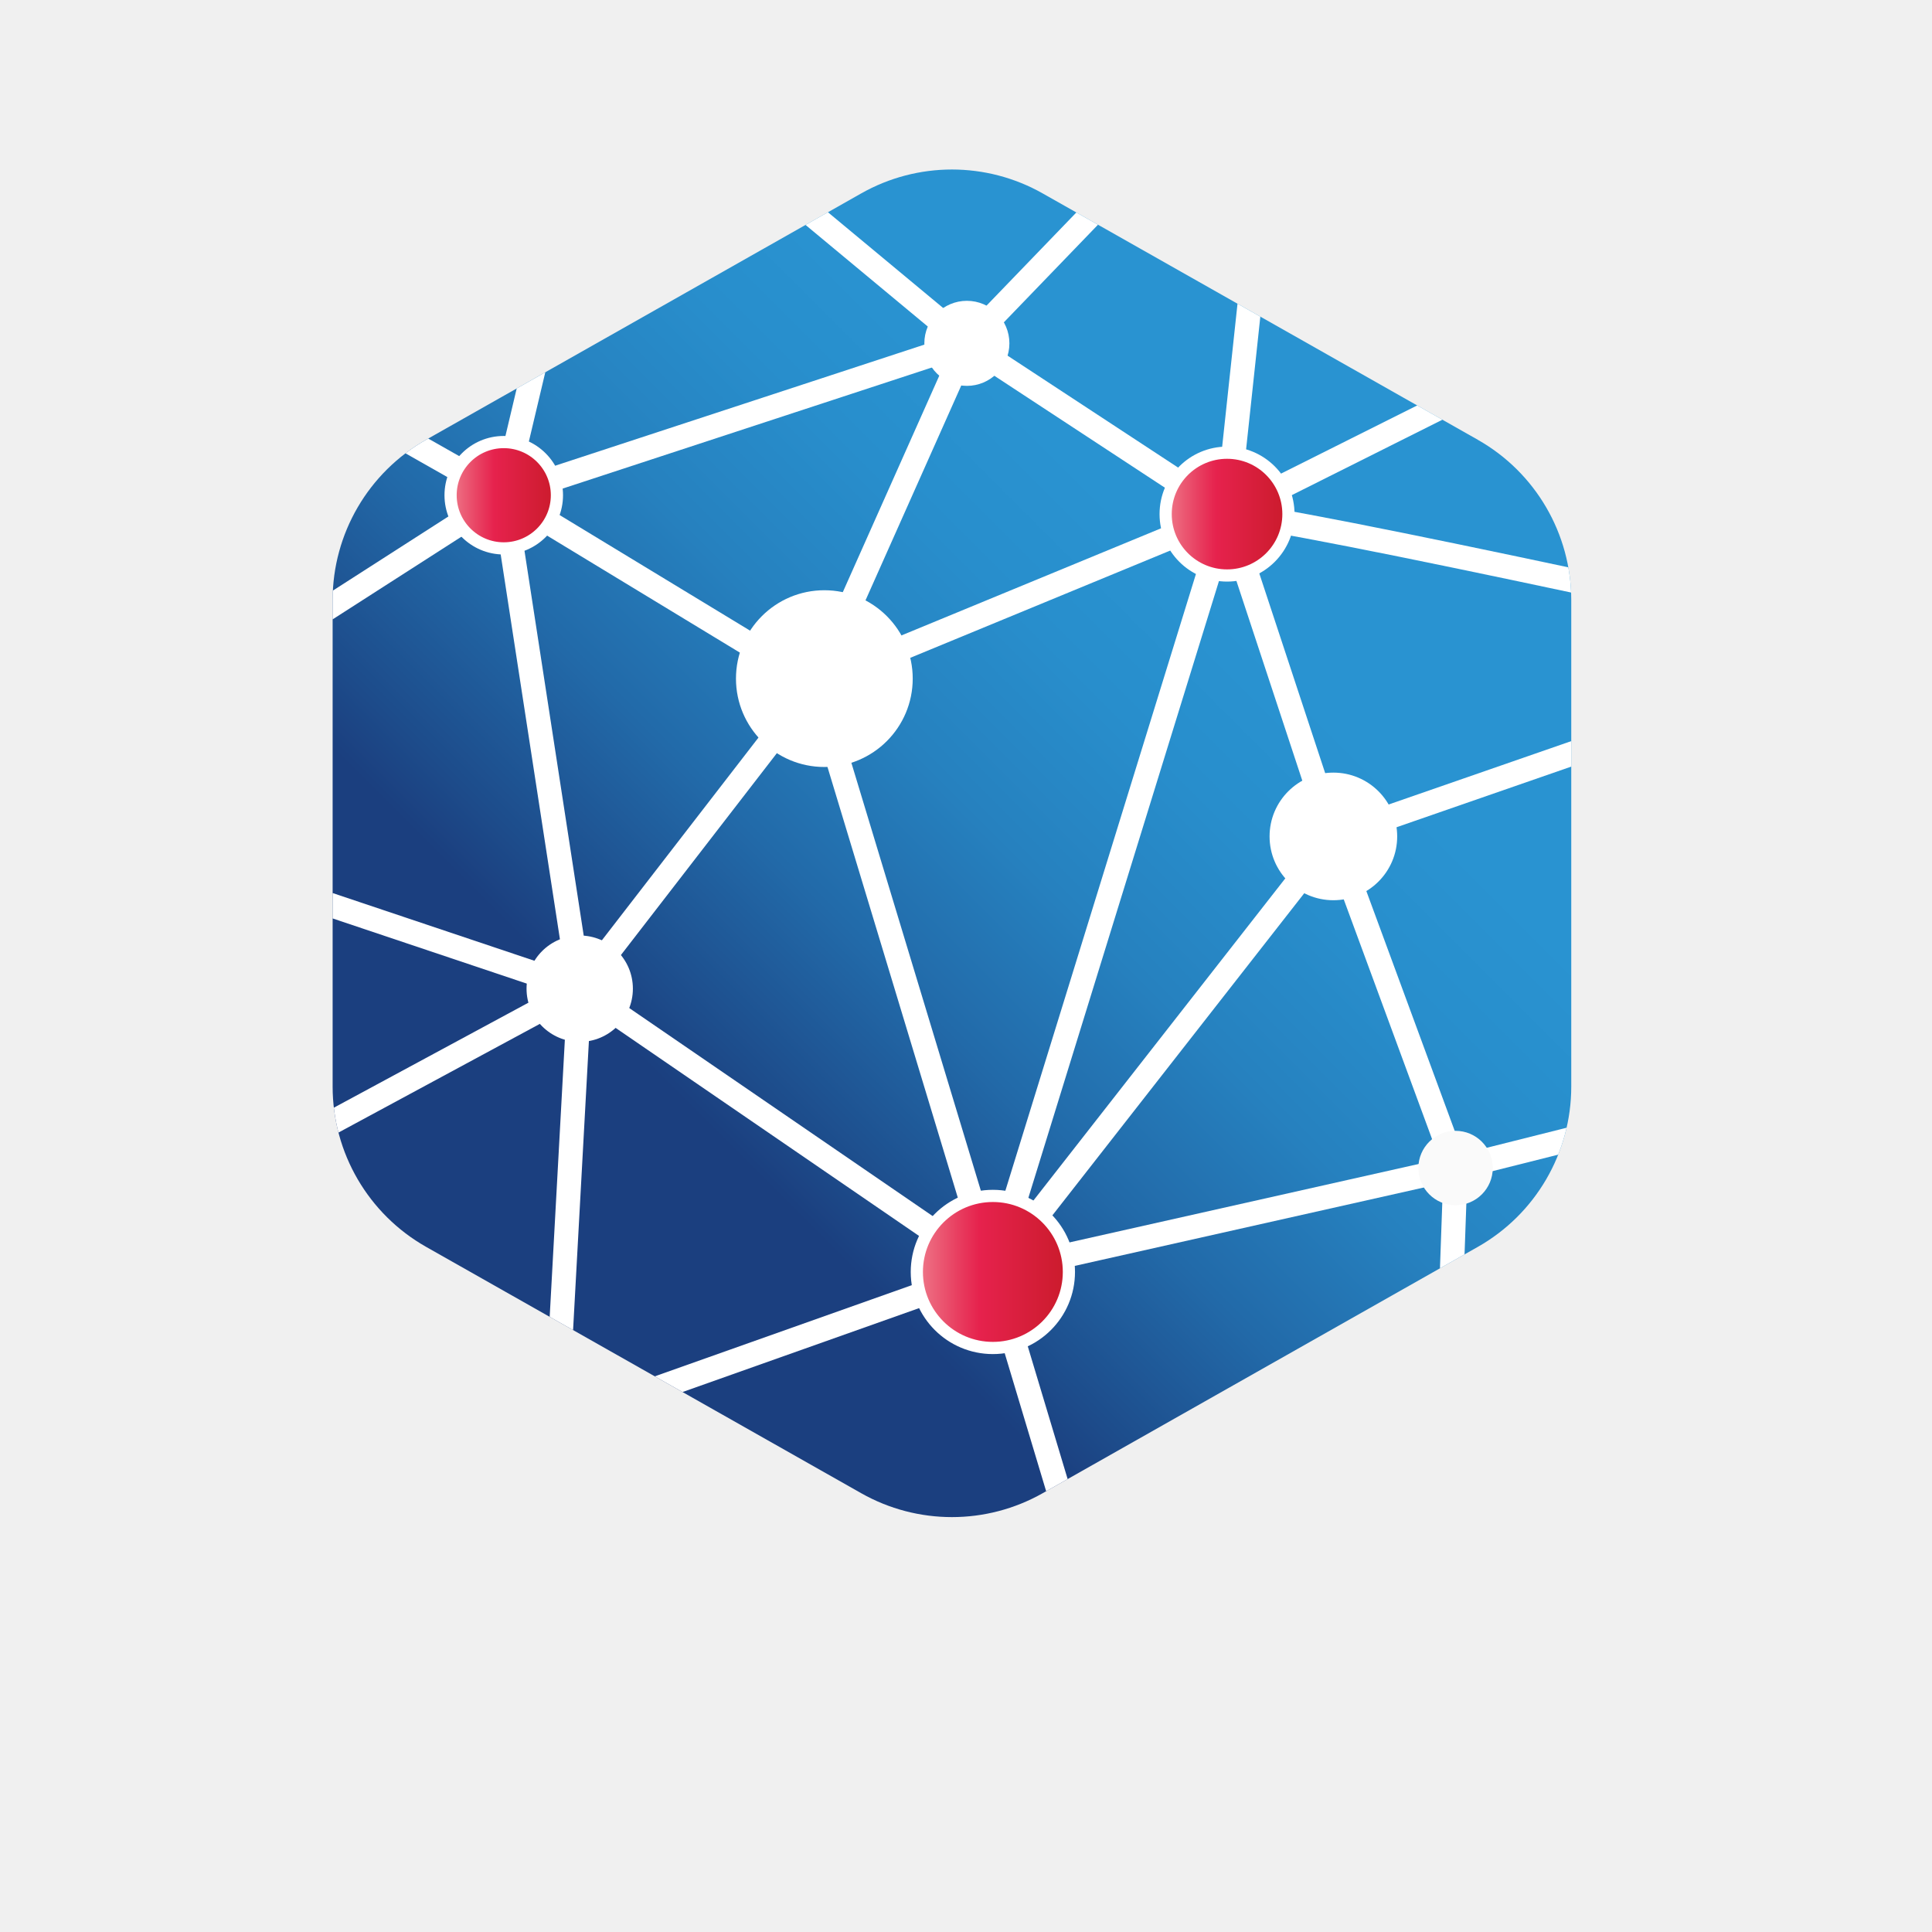
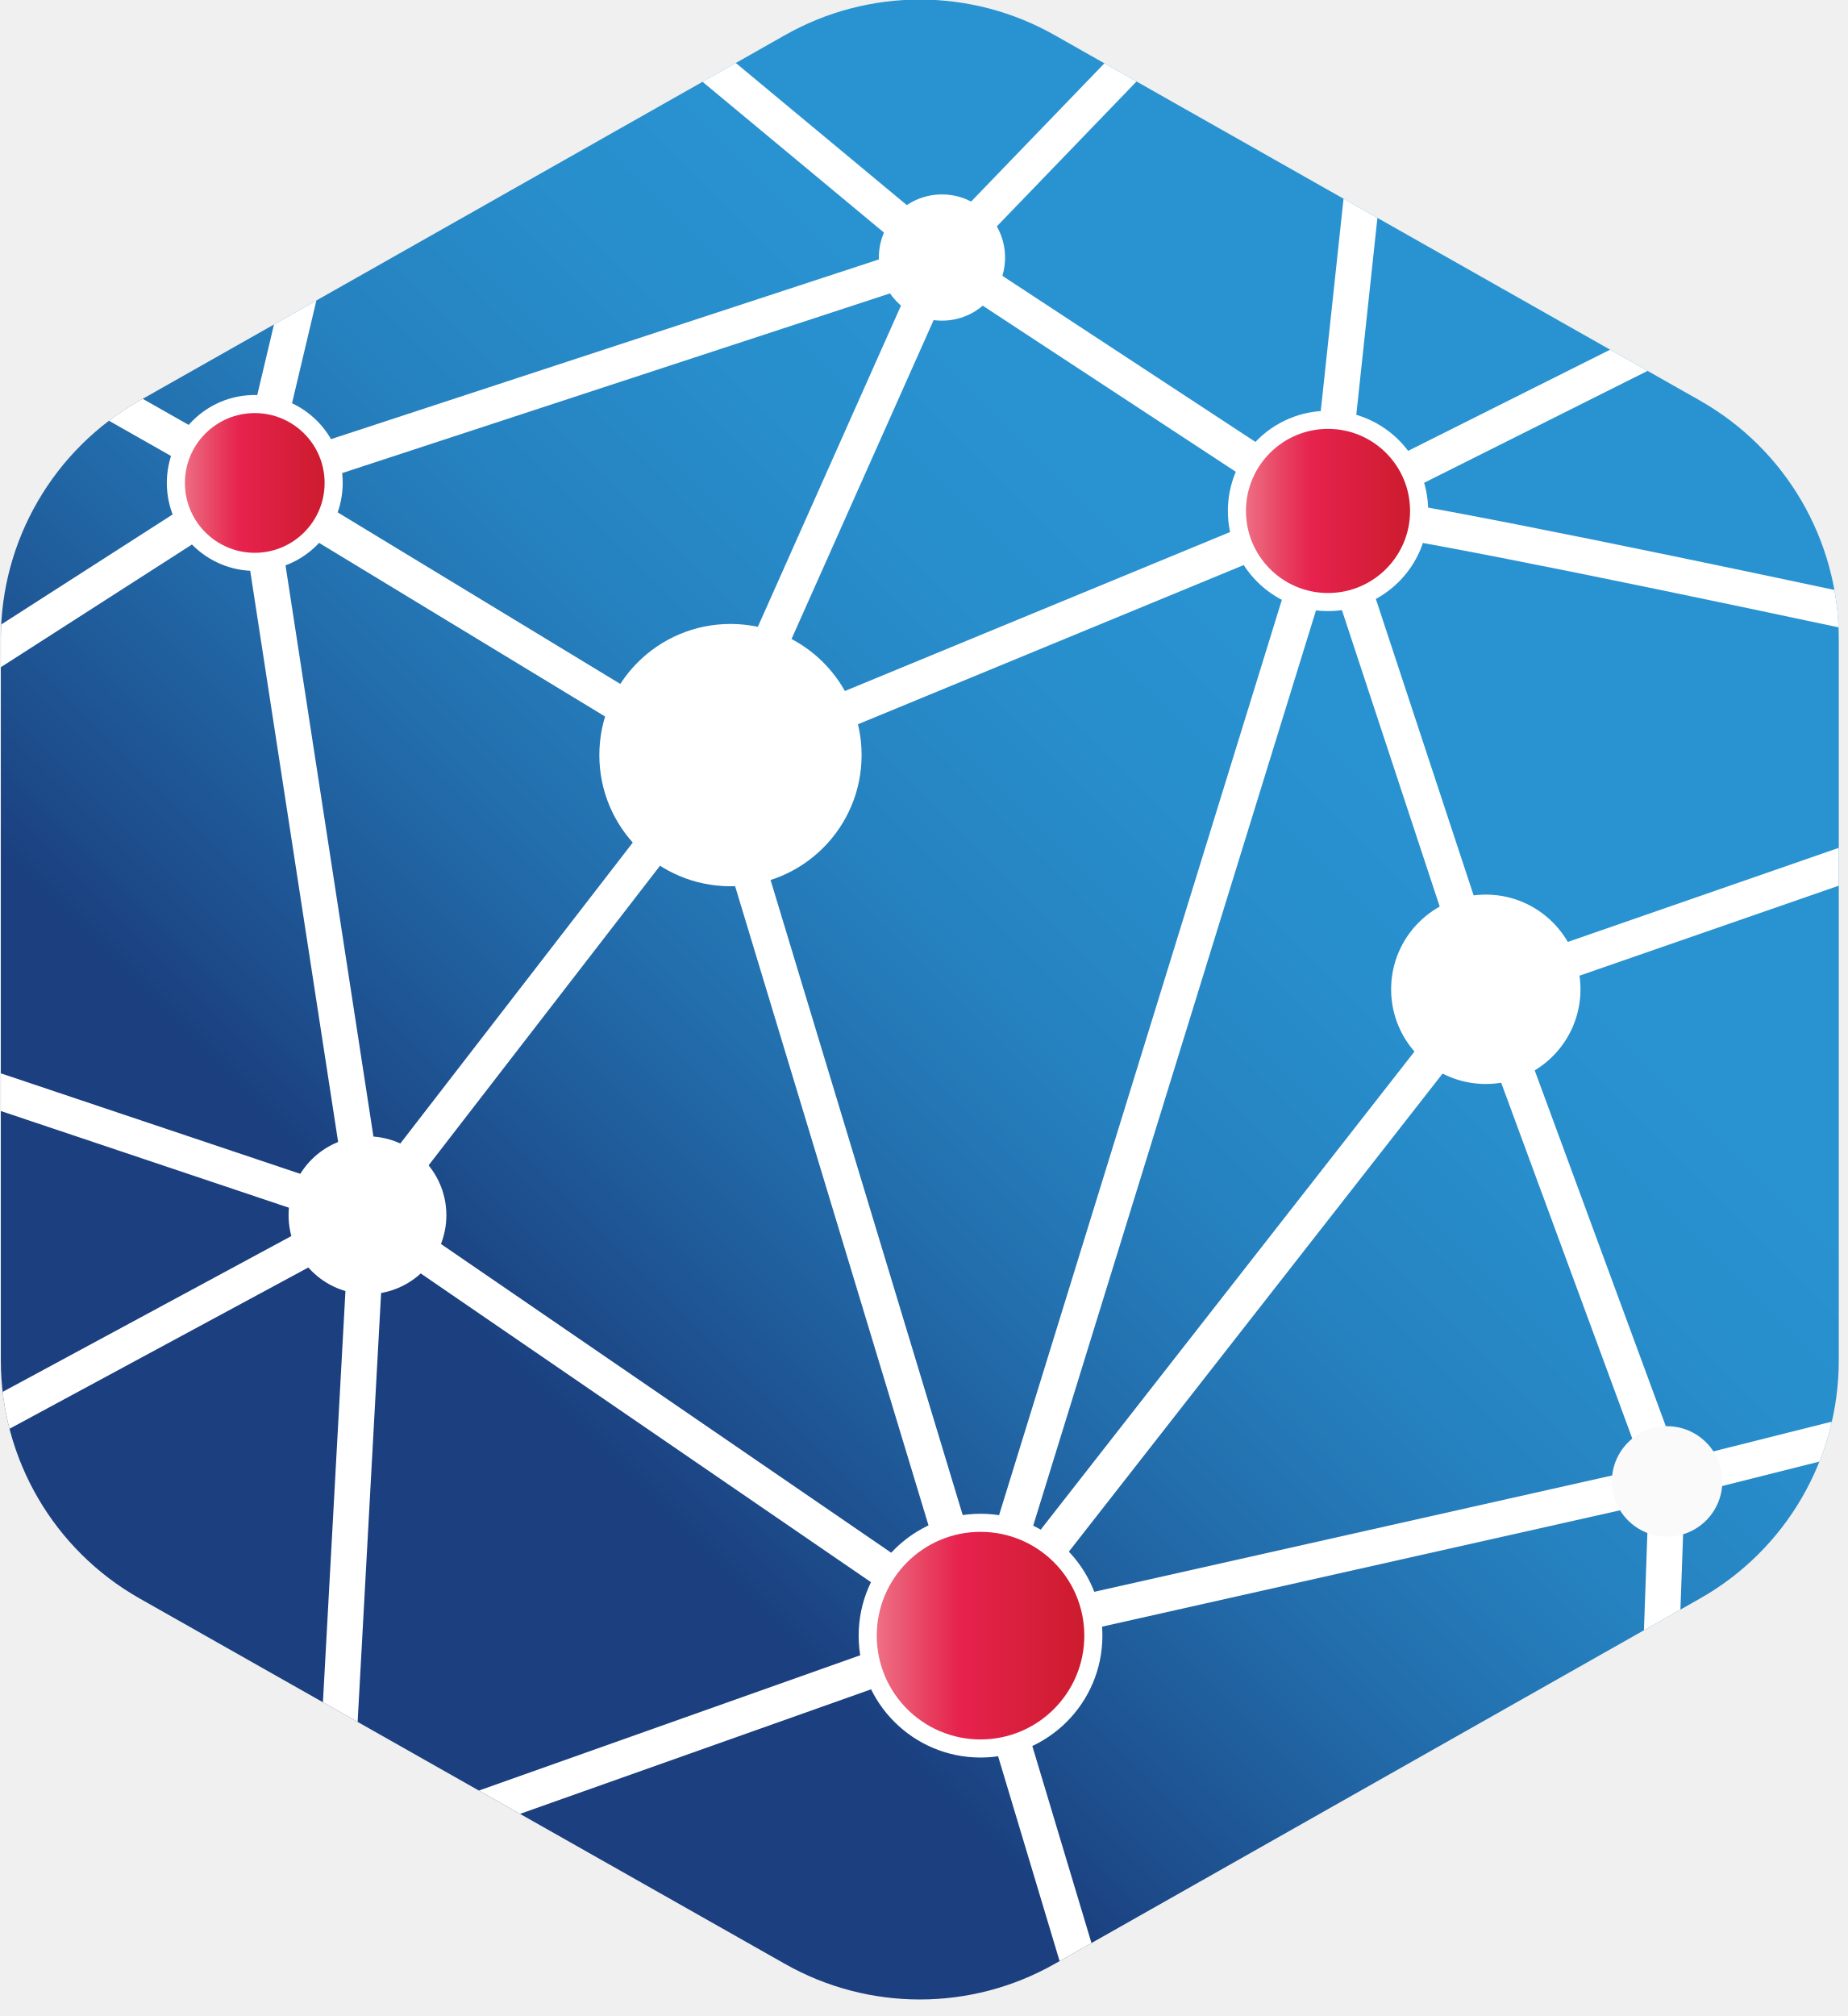
- <svg xmlns="http://www.w3.org/2000/svg" xmlns:xlink="http://www.w3.org/1999/xlink" version="1.1" viewBox="0 0 512 512">
+ <svg xmlns="http://www.w3.org/2000/svg" xmlns:xlink="http://www.w3.org/1999/xlink" version="1.1" viewBox="88 45 330 360">
  <defs>
    <style>
      .cls-1, .cls-2 {
        fill: none;
      }

      .cls-3 {
        fill: #3bbeef;
      }

      .cls-4 {
        fill: url(#Dégradé_sans_nom_4);
      }

      .cls-5 {
        fill: url(#Dégradé_sans_nom_3);
      }

      .cls-2 {
        stroke-width: 6.38px;
      }

      .cls-2, .cls-6, .cls-7, .cls-8 {
        stroke: #fff;
        stroke-miterlimit: 10;
      }

      .cls-9 {
        fill: #1b3f7f;
      }

      .cls-10 {
        fill: #fff;
      }

      .cls-6 {
        fill: url(#Dégradé_sans_nom_10-3);
      }

      .cls-6, .cls-7, .cls-8 {
        stroke-width: 3.23px;
      }

      .cls-7 {
        fill: url(#Dégradé_sans_nom_10-2);
      }

      .cls-11 {
        fill: #fafafa;
      }

      .cls-8 {
        fill: url(#Dégradé_sans_nom_10);
      }

      .cls-12 {
        clip-path: url(#clippath);
      }
    </style>
    <linearGradient id="Dégradé_sans_nom_3" data-name="Dégradé sans nom 3" x1="944.94" y1="178.37" x2="901.71" y2="206.63" gradientUnits="userSpaceOnUse">
      <stop offset=".26" stop-color="#ef798a" />
      <stop offset=".4" stop-color="#e83e60" />
      <stop offset=".48" stop-color="#e6224d" />
      <stop offset=".78" stop-color="#ca1b2b" />
    </linearGradient>
    <linearGradient id="Dégradé_sans_nom_4" data-name="Dégradé sans nom 4" x1="127.87" y1="347.9" x2="376.68" y2="99.08" gradientUnits="userSpaceOnUse">
      <stop offset=".22" stop-color="#1b3f7f" />
      <stop offset=".27" stop-color="#1d4c8b" />
      <stop offset=".4" stop-color="#226aa9" />
      <stop offset=".53" stop-color="#2681bf" />
      <stop offset=".66" stop-color="#288ecc" />
      <stop offset=".77" stop-color="#2993d1" />
    </linearGradient>
    <clipPath id="clippath">
      <path class="cls-1" d="M391.63,116.54l-57.29-32.44h0s-58.01-32.84-58.01-32.84c-14.93-8.45-33.19-8.45-48.11,0l-115.3,65.28c-15.31,8.67-24.77,24.9-24.77,42.49v128.91c0,17.59,9.47,33.82,24.77,42.49l115.3,65.28c14.92,8.45,33.19,8.45,48.11,0l58.01-32.84h0s57.29-32.43,57.29-32.43c15.31-8.67,24.77-24.9,24.77-42.49v-128.91c0-17.59-9.47-33.83-24.77-42.49Z" />
    </clipPath>
    <linearGradient id="Dégradé_sans_nom_10" data-name="Dégradé sans nom 10" x1="119.41" y1="131.24" x2="147.59" y2="131.24" gradientUnits="userSpaceOnUse">
      <stop offset="0" stop-color="#ef798a" />
      <stop offset=".27" stop-color="#e83e60" />
      <stop offset=".41" stop-color="#e6224d" />
      <stop offset="1" stop-color="#ca1b2b" />
    </linearGradient>
    <linearGradient id="Dégradé_sans_nom_10-2" data-name="Dégradé sans nom 10" x1="242.98" y1="337.08" x2="283.27" y2="337.08" xlink:href="#Dégradé_sans_nom_10" />
    <linearGradient id="Dégradé_sans_nom_10-3" data-name="Dégradé sans nom 10" x1="308.91" y1="136.24" x2="341.45" y2="136.24" xlink:href="#Dégradé_sans_nom_10" />
  </defs>
  <g>
    <g id="Calque_1">
      <g>
        <g>
          <path class="cls-9" d="M769.36,176.65c-9.32,0-16.96,1.6-22.89,4.81-5.94,3.21-10.53,8.99-13.75,17.33-3.23,8.35-4.84,20.06-4.84,35.13,0,12.46.99,22.62,2.96,30.48h0c1.47-1.47,6.83-7.28,8.73-9.32.25-.23.29-.39.91-.34.41.03.51,0,.7.23.05.07.09.15.13.24.28.74-.73,2.68-1.54,4.46-.43.94-1.78,3.22-2.5,4.54-.72,1.33-1.58,2.7-2.59,4.11-.6.85-1.23,1.63-1.88,2.35,3.11,8.05,7.51,13.54,13.2,16.47,5.84,3,13.52,4.5,23.05,4.5,12.65,0,23.23-1.09,31.74-3.26,2.39-.61,4.06-2.75,4.06-5.21v-13.37c-7.99,1.02-18.23,1.53-30.73,1.53-6.45,0-11.32-1.02-14.6-3.05-3.28-2.04-5.58-5.65-6.91-10.84-1.33-5.19-2-12.98-2-23.37s.74-18.35,2.23-23.6c1.48-5.24,3.87-8.81,7.15-10.69,3.28-1.88,7.99-2.83,14.14-2.83s12.04.25,17.67.76c5.63.51,9.99,1.12,13.06,1.83v-13.55c0-2.43-1.63-4.55-3.98-5.19-3.5-.95-7.45-1.8-11.85-2.57-6.15-1.07-12.7-1.6-19.67-1.6Z" />
          <path class="cls-9" d="M825.83,183.75c-5.07,4.02-7.61,10.61-7.61,19.78v78.03c0,5.07,4.11,9.18,9.18,9.18h13.56v-43.37l37-1c4.46-.12,8.02-3.77,8.02-8.24v-9.85l-45.02-1.22v-19.4c0-2.65.82-4.81,2.46-6.49,1.64-1.68,3.99-2.52,7.07-2.52h42.87v-18.94c-12.4-1.32-28.79-1.98-49.17-1.98-7.17,0-13.29,2.01-18.36,6.03Z" />
          <path class="cls-9" d="M648.81,280.47c3.45-10.9,7.58-21.33,12.41-31.29,4.83-9.96,10.19-19.56,16.08-28.82,1.32-2.18,2.41-4.51,3.29-6.98.88-2.48,1.35-4.86,1.41-7.16.06-2.3-.36-4.38-1.27-6.23-.91-1.86-2.49-3.28-4.75-4.29-1.44-.59-2.92-.88-4.42-.88-2.2.06-4.47.59-6.82,1.59-2.35,1-4.62,2.21-6.82,3.62-2.19,1.41-4.28,2.9-6.25,4.46-1.97,1.56-3.68,2.96-5.13,4.2-4.32,3.77-8.43,7.63-12.32,11.58-3.89,3.95-7.68,7.99-11.38,12.11.75-1.83,1.52-3.7,2.3-5.61.78-1.91,1.42-3.83,1.93-5.75.5-1.91.78-3.8.85-5.66.06-1.86-.22-3.64-.85-5.35-.63-1.59-1.51-2.65-2.63-3.18-1.13-.53-2.38-.71-3.76-.53-1.38.18-2.82.63-4.33,1.37-1.5.74-2.95,1.56-4.32,2.47-1.38.91-2.67,1.86-3.85,2.83-1.19.97-2.13,1.78-2.82,2.43-4.14,4.01-7.93,8.01-11.38,12.02-3.45,4.01-6.77,8.1-9.97,12.29,2.69-5.36,5.52-10.59,8.46-15.69,2.95-5.1,6.11-10.06,9.5-14.89.81-1.59,1.08-3.05.8-4.38-.28-1.33-.88-2.52-1.79-3.58-.91-1.06-2.01-2.02-3.29-2.87-1.29-.85-2.52-1.64-3.71-2.34-.38-.29-.8-.38-1.27-.26-.47.12-.86.38-1.18.8-5.89,9.55-11,19.26-15.32,29.13-4.33,9.87-8.15,19.82-11.47,29.83-1.13,3.36-2.21,6.76-3.24,10.21-1.03,3.45-1.93,6.94-2.68,10.47-.19.83-.27,1.68-.24,2.56.03.88.27,1.75.71,2.61.44.86,1.13,1.68,2.07,2.47.94.8,2.22,1.52,3.85,2.17.5.23,1.05.21,1.65-.09.59-.3,1.05-.8,1.36-1.5,1.75-4.54,3.59-8.8,5.5-12.77,1.91-3.98,3.76-7.63,5.55-10.96,1.79-3.33,3.51-6.3,5.17-8.93,1.66-2.62,3.15-4.82,4.47-6.58,1.75-2.42,3.71-4.91,5.88-7.47,2.16-2.56,4.31-5.02,6.44-7.38,2.13-2.36,4.18-4.52,6.16-6.5,1.97-1.97,3.68-3.55,5.12-4.73,1.44-1.18,2.55-1.86,3.34-2.03.78-.18,1.02.3.7,1.41-.94,3.12-2.82,8.4-5.64,15.82-2.82,7.43-6.55,16.97-11.19,28.64-.44,1-.75,2.34-.94,4.02-.19,1.68-.16,3.37.09,5.08.25,1.71.74,3.26,1.46,4.64.72,1.39,1.8,2.31,3.24,2.78.31.12.59.04.85-.22.25-.26.47-.57.66-.93.63-1.18,1.32-2.53,2.07-4.07.75-1.53,1.68-3.31,2.77-5.35,1.1-2.03,2.4-4.35,3.9-6.94,1.5-2.59,3.32-5.54,5.45-8.84,1.38-2.18,3.07-4.61,5.08-7.29,2.01-2.68,4.09-5.33,6.25-7.96,2.16-2.62,4.31-5.11,6.44-7.47,2.13-2.36,4.01-4.3,5.64-5.83,3.32-3.01,6.66-6.07,10.01-9.19,3.35-3.12,6.78-5.92,10.3-8.4.5-.35,1.05-.69,1.65-1.02.59-.32,1.14-.59,1.65-.8.5-.21.89-.32,1.17-.35.28-.03.33.13.14.49-2.44,4.77-4.97,9.96-7.57,15.56-2.6,5.6-5.11,11.27-7.52,17.02-2.41,5.75-4.64,11.45-6.67,17.1-2.04,5.66-3.71,10.93-5.03,15.82-1.07,3.71-2.01,7.4-2.82,11.05-.82,3.65-1.5,7.39-2.07,11.23-.19,1.06-.17,2.12.05,3.18.22,1.06.61,2.05,1.17,2.96.56.91,1.28,1.68,2.16,2.3.88.62,1.88.99,3.01,1.11.62,0,1-.3,1.13-.88.56-3.6,1.32-7.15,2.26-10.65.94-3.51,1.97-7.03,3.1-10.56Z" />
          <path class="cls-9" d="M730.84,264.4c-1.66,1.68-3.39,3.29-5.22,4.81-1.91,1.59-4.06,3.05-6.44,4.38-2.38,1.33-5.14,2.49-8.27,3.49.81-1.59,1.72-3.36,2.73-5.3,1-1.94,1.99-3.96,2.96-6.05.97-2.09,1.91-4.14,2.82-6.14.91-2,1.71-3.83,2.4-5.48,1-2.83,1.07-5.42.19-7.78-.19-.53-.45-1.03-.8-1.5-.35-.47-.86-.93-1.55-1.37-.69-.44-1.61-.87-2.77-1.28-1.16-.41-2.62-.85-4.37-1.33-.5-.12-.96-.03-1.36.27-.41.3-.71.74-.89,1.33-.5,2.06-1.33,4.2-2.49,6.41-1.16,2.21-2.48,4.38-3.95,6.5-1.47,2.12-3.03,4.14-4.65,6.05-1.63,1.92-3.2,3.64-4.7,5.17-2.57,2.59-5.2,4.98-7.9,7.16-.25.24-.97.8-2.16,1.68-1.19.88-2.46,1.74-3.81,2.56-1.35.83-2.59,1.47-3.71,1.94-1.13.47-1.79.38-1.97-.27-.5-1-.22-2.92.85-5.75,1.07-2.83,3.01-6.45,5.83-10.87.94-1.47,1.88-2.92,2.82-4.33.94-1.41,1.94-2.8,3.01-4.15,1.13-1.65,1.6-3.36,1.41-5.13-.19-1.77-1-3.24-2.44-4.42l-3.48-2.65c-.31-.23-.71-.29-1.18-.18-.47.12-.86.38-1.17.8-2.32,3.06-4.42,6.19-6.3,9.37-1.88,3.18-3.6,6.42-5.17,9.72-1.19,2.83-2.19,5.48-3.01,7.96-.81,2.47-1.22,5.13-1.22,7.96.06,1.83.5,3.42,1.32,4.77.82,1.36,1.87,2.4,3.15,3.14,1.29.74,2.77,1.15,4.47,1.24,1.69.09,3.45-.25,5.26-1.02,4.7-2.36,8.68-4.88,11.94-7.56,3.26-2.68,6.27-5.64,9.03-8.88-1.07,2.48-2.18,4.89-3.34,7.25-1.16,2.36-2.37,4.74-3.62,7.16-4.45,2.36-8.84,4.74-13.16,7.16-4.32,2.42-8.65,5.04-12.97,7.87-3.45,2.3-6.55,4.57-9.31,6.81-2.76,2.24-5.17,4.68-7.24,7.34-1.07,1.3-2.02,2.77-2.87,4.42-.85,1.65-1.47,3.34-1.88,5.08-.41,1.74-.52,3.48-.33,5.22.19,1.74.82,3.31,1.88,4.73,1.07,1.53,2.49,2.59,4.28,3.18,1.79.59,3.59.82,5.41.71,2.51-.18,4.97-.81,7.38-1.9,2.41-1.09,4.75-2.47,7-4.15,2.26-1.68,4.42-3.57,6.49-5.66,2.07-2.09,4.03-4.24,5.88-6.45,1.85-2.21,3.56-4.36,5.13-6.45,1.57-2.09,2.95-3.96,4.14-5.61,1.38-1.94,2.63-3.71,3.76-5.3,1.13-1.59,2.21-3.17,3.24-4.73,1.03-1.56,2.05-3.17,3.06-4.82,1-1.65,2.1-3.51,3.29-5.57,3.39-.94,6.31-1.91,8.79-2.92,2.48-1,4.65-2.06,6.53-3.18,1.88-1.12,3.6-2.31,5.17-3.58,1.57-1.27,3.16-2.67,4.79-4.2.45-.42.89-.88,1.32-1.36-.08-.21-.17-.42-.25-.64-.64-1.72-1.21-3.61-1.72-5.64ZM680.11,305.67c-2.48,3.62-5.12,7.12-7.94,10.47-1.51,1.89-3.01,3.58-4.51,5.08-1.5,1.5-3.1,2.93-4.8,4.29-.69.53-1.52,1.06-2.49,1.59-.97.53-1.89.96-2.77,1.28-.88.32-1.68.46-2.4.4-.72-.06-1.18-.38-1.36-.97-.31-1.71-.11-3.45.61-5.22.72-1.77,1.66-3.46,2.82-5.08,1.16-1.62,2.46-3.12,3.9-4.51,1.44-1.39,2.76-2.58,3.95-3.58,3.38-2.77,6.94-5.38,10.67-7.82,3.73-2.45,7.54-4.82,11.42-7.12-2.26,3.83-4.62,7.56-7.1,11.18Z" />
          <g>
            <path class="cls-9" d="M715.12,307.48c3.95,0,5.84,1.5,5.84,4.32,0,1.76-1.15,3.38-2.8,3.78,2.13.39,3.33,1.81,3.33,3.97,0,2.45-1.49,4.85-5.83,4.85h-5.71v-16.92h5.17ZM712.06,314.66h3.43c2.38,0,3.36-1.2,3.36-2.87,0-1.5-.76-2.43-3.73-2.43h-3.06v5.3ZM712.06,322.48h3.6c2.55,0,3.73-1.1,3.73-2.94,0-2.04-1.32-2.97-4.12-2.97h-3.21v5.91Z" />
            <path class="cls-9" d="M734.76,324.52l-4.81-12.38h2.11l3.65,9.51,3.21-9.51h2.08l-4.32,12.65c-1.01,2.94-1.67,4.27-5.1,4.27v-1.91c1.62,0,2.38-.27,3.11-2.45l.05-.17Z" />
            <path class="cls-9" d="M773.48,312.75c-.59-2.65-1.94-3.55-4.02-3.55-2.6,0-4.02,1.62-4.02,5.81v1.86c0,4.19,1.42,5.81,4.02,5.81,2.21,0,3.46-1.08,4.02-3.56h2.04c-.54,3.8-2.84,5.47-6.06,5.47-3.75,0-6.13-2.26-6.13-7.72v-1.86c0-5.47,2.38-7.72,6.13-7.72,3.33,0,5.54,1.77,6.08,5.47h-2.06Z" />
            <path class="cls-9" d="M795.92,307.48v1.91h-8.09v5.69h7.36v1.91h-7.36v7.4h-2.11v-16.92h10.2Z" />
            <path class="cls-9" d="M808.45,324.4h-2.11v-16.92h2.11v16.92Z" />
            <path class="cls-9" d="M844.15,307.48v1.91h-5.15v15h-2.11v-15h-5.15v-1.91h12.41Z" />
            <path class="cls-9" d="M860.68,322.53c-.86,1.5-2.16,2.06-4.29,2.06-3.29,0-5.25-2.13-5.25-5.54v-1.62c0-3.48,1.64-5.49,4.85-5.49s4.85,1.99,4.85,5.49v1.27h-7.75v.34c0,2.11,1.01,3.78,3.14,3.78,1.59,0,2.4-.47,2.92-1.37l1.52,1.08ZM853.1,316.99h5.76c-.1-2.06-1.01-3.28-2.87-3.28s-2.77,1.25-2.89,3.28Z" />
            <path class="cls-9" d="M880,322.53c-.76,1.42-2.26,2.06-4.24,2.06-3.36,0-5.3-2.16-5.3-5.54v-1.62c0-3.48,1.99-5.49,5.3-5.49,1.84,0,3.36.66,4.24,1.91l-1.54,1.08c-.54-.78-1.57-1.23-2.7-1.23-2.11,0-3.33,1.42-3.33,3.73v1.62c0,2.11.98,3.78,3.33,3.78,1.15,0,2.21-.39,2.72-1.37l1.52,1.08Z" />
            <path class="cls-9" d="M889.32,307.48h1.96v5.86c.61-.93,1.47-1.4,3.29-1.4,2.62,0,4.46,1.37,4.46,4.81v7.65h-1.96v-7.62c0-2.48-1.35-3.02-2.8-3.02-1.84,0-2.99,1.3-2.99,2.99v7.65h-1.96v-16.92Z" />
            <path class="cls-9" d="M909.57,312.14h1.96v1.2c.61-.93,1.47-1.4,3.29-1.4,2.62,0,4.46,1.37,4.46,4.81v7.65h-1.96v-7.62c0-2.48-1.35-3.02-2.8-3.02-1.84,0-2.99,1.3-2.99,2.99v7.65h-1.96v-12.26Z" />
            <path class="cls-9" d="M939.41,319.05c0,3.19-1.57,5.54-5.1,5.54-3.26,0-5.1-2.16-5.1-5.54v-1.62c0-3.48,1.89-5.49,5.1-5.49s5.1,1.99,5.1,5.49v1.62ZM937.45,319.05v-1.62c0-2.33-1.13-3.73-3.14-3.73s-3.14,1.42-3.14,3.73v1.62c0,2.11.88,3.78,3.14,3.78,2.08,0,3.14-1.69,3.14-3.78Z" />
            <path class="cls-9" d="M949.34,307.48h1.96v12.65c0,1.32.07,2.45,2.08,2.45v1.81c-3.09,0-4.05-1.23-4.05-3.78v-13.14Z" />
            <path class="cls-9" d="M973,319.05c0,3.19-1.57,5.54-5.1,5.54-3.26,0-5.1-2.16-5.1-5.54v-1.62c0-3.48,1.89-5.49,5.1-5.49s5.1,1.99,5.1,5.49v1.62ZM971.04,319.05v-1.62c0-2.33-1.13-3.73-3.14-3.73s-3.14,1.42-3.14,3.73v1.62c0,2.11.88,3.78,3.14,3.78,2.08,0,3.14-1.69,3.14-3.78Z" />
            <path class="cls-9" d="M990.56,312.14h1.96v12.01c0,3.41-1.96,5.05-5.25,5.05-2.13,0-3.43-.56-4.29-2.06l1.52-1.08c.52.91,1.32,1.37,2.92,1.37,2.13,0,3.14-1.18,3.14-3.29v-.83c-.66.86-1.72,1.27-3.33,1.27-3.33,0-4.9-2.35-4.9-5.54v-1.62c0-3.51,1.86-5.49,4.9-5.49,1.62,0,2.67.52,3.33,1.42v-1.23ZM990.56,319.05v-1.62c0-2.31-1.13-3.73-3.14-3.73s-3.14,1.4-3.14,3.73v1.62c0,2.08,1.05,3.78,3.14,3.78,2.26,0,3.14-1.67,3.14-3.78Z" />
            <path class="cls-9" d="M1003.31,307.48h2.21v2.21h-2.21v-2.21ZM1003.43,312.14h1.96v12.26h-1.96v-12.26Z" />
            <path class="cls-9" d="M1025.23,322.53c-.86,1.5-2.16,2.06-4.29,2.06-3.29,0-5.25-2.13-5.25-5.54v-1.62c0-3.48,1.64-5.49,4.85-5.49s4.85,1.99,4.85,5.49v1.27h-7.75v.34c0,2.11,1.01,3.78,3.14,3.78,1.59,0,2.4-.47,2.92-1.37l1.52,1.08ZM1017.65,316.99h5.76c-.1-2.06-1.01-3.28-2.87-3.28s-2.77,1.25-2.89,3.28Z" />
            <path class="cls-9" d="M1042.52,315.01c-.66-.86-1.35-1.25-3.04-1.25-1.45,0-2.38.56-2.38,1.64,0,1.4,1.23,1.81,2.84,1.94,2.3.17,4.41.83,4.41,3.65,0,2.13-1.45,3.6-4.61,3.6-2.5,0-3.8-.76-4.73-2.04l1.45-1.03c.66.88,1.54,1.25,3.31,1.25,1.64,0,2.62-.64,2.62-1.74,0-1.32-.78-1.79-3.16-1.96-2.06-.15-4.09-.98-4.09-3.65,0-2.03,1.47-3.48,4.39-3.48,1.99,0,3.51.52,4.46,2.04l-1.47,1.03Z" />
          </g>
          <path class="cls-3" d="M1044.36,290.73h-23.42s-7.09-23.88-7.09-23.88h-38.82s-7.24,23.88-7.24,23.88h-12.5c-5.56,0-9.53-5.4-7.87-10.71l30.57-97.52c1.08-3.44,4.26-5.78,7.87-5.78h22.75s35.74,114,35.74,114ZM1008.46,246.36l-14.02-50.07-14.02,50.07h28.04Z" />
          <path class="cls-3" d="M938.77,219.21v71.53h-14.18c-4.7,0-8.51-3.69-8.51-8.24v-63.28c0-4.55,3.69-8.24,8.24-8.24,0,0-1.81.02,5.94,0,7.21-.02,8.53,0,8.53,0l-.02,8.24Z" />
        </g>
        <circle class="cls-5" cx="927.43" cy="189.81" r="14.41" />
      </g>
      <g>
        <g>
          <path class="cls-4" d="M391.63,116.54l-57.29-32.44h0s-58.01-32.84-58.01-32.84c-14.93-8.45-33.19-8.45-48.11,0l-115.3,65.28c-15.31,8.67-24.77,24.9-24.77,42.49v128.91c0,17.59,9.47,33.82,24.77,42.49l115.3,65.28c14.92,8.45,33.19,8.45,48.11,0l58.01-32.84h0s57.29-32.43,57.29-32.43c15.31-8.67,24.77-24.9,24.77-42.49v-128.91c0-17.59-9.47-33.83-24.77-42.49Z" />
          <g class="cls-12">
            <g>
              <line class="cls-2" x1="353.36" y1="221.66" x2="385.74" y2="309.54" />
              <line class="cls-2" x1="385.74" y1="309.54" x2="381.53" y2="428.08" />
              <line class="cls-2" x1="497.91" y1="281.37" x2="385.74" y2="309.54" />
              <line class="cls-2" x1="385.74" y1="309.54" x2="263.12" y2="337.08" />
              <line class="cls-2" x1="249.04" y1="341.34" x2="161.68" y2="372.33" />
              <polyline class="cls-2" points="215.98 181.3 133.5 131.24 62.55 90.99 6.64 212.67 6.64 341.34 153.63 262.01 6.64 212.67 133.5 131.24 161.68 12.42 256.23 90.99 215.98 181.3 325.18 136.24 443.69 76.9 497.91 171.49" />
              <polyline class="cls-2" points="161.68 12.42 339.27 4.88 256.23 90.99 133.5 131.24 153.63 262.01 147.59 372.33 6.64 341.34" />
              <polyline class="cls-2" points="443.69 76.9 339.27 4.88 325.18 136.24 256.23 90.99" />
              <path class="cls-2" d="M325.18,136.24c14.09,0,172.73,35.25,172.73,35.25" />
              <line class="cls-2" x1="62.55" y1="90.99" x2="161.68" y2="12.42" />
              <line class="cls-2" x1="153.63" y1="262.01" x2="215.98" y2="181.3" />
              <polyline class="cls-2" points="497.91 171.49 353.36 221.66 325.18 136.24 263.12 337.08 153.63 262.01" />
              <polyline class="cls-2" points="215.98 181.3 263.12 337.08 353.36 221.66" />
              <line class="cls-2" x1="497.91" y1="171.49" x2="497.91" y2="281.37" />
              <line class="cls-2" x1="263.12" y1="337.08" x2="284.67" y2="408.84" />
              <g>
                <circle class="cls-8" cx="133.5" cy="131.24" r="14.09" />
                <path class="cls-10" d="M267.5,90.99c0,6.22-5.05,11.27-11.27,11.27s-11.27-5.05-11.27-11.27,5.05-11.27,11.27-11.27,11.27,5.05,11.27,11.27Z" />
                <circle class="cls-10" cx="353.36" cy="221.66" r="16.91" />
                <path class="cls-7" d="M283.27,337.08c0,11.13-9.02,20.15-20.15,20.15s-20.15-9.02-20.15-20.15,9.02-20.15,20.15-20.15,20.15,9.02,20.15,20.15Z" />
                <circle class="cls-6" cx="325.18" cy="136.24" r="16.27" />
                <circle class="cls-10" cx="153.63" cy="262.01" r="14.09" />
                <path class="cls-10" d="M234.3,181.3c0,10.11-8.2,18.31-18.31,18.31s-18.31-8.2-18.31-18.31,8.2-18.31,18.31-18.31,18.31,8.2,18.31,18.31Z" />
                <path class="cls-11" d="M395.6,309.54c0,5.45-4.42,9.86-9.86,9.86s-9.86-4.42-9.86-9.86,4.42-9.86,9.86-9.86,9.86,4.42,9.86,9.86Z" />
              </g>
            </g>
          </g>
        </g>
        <circle class="cls-10" cx="218.46" cy="179.84" r="23.42" />
      </g>
    </g>
  </g>
</svg>
